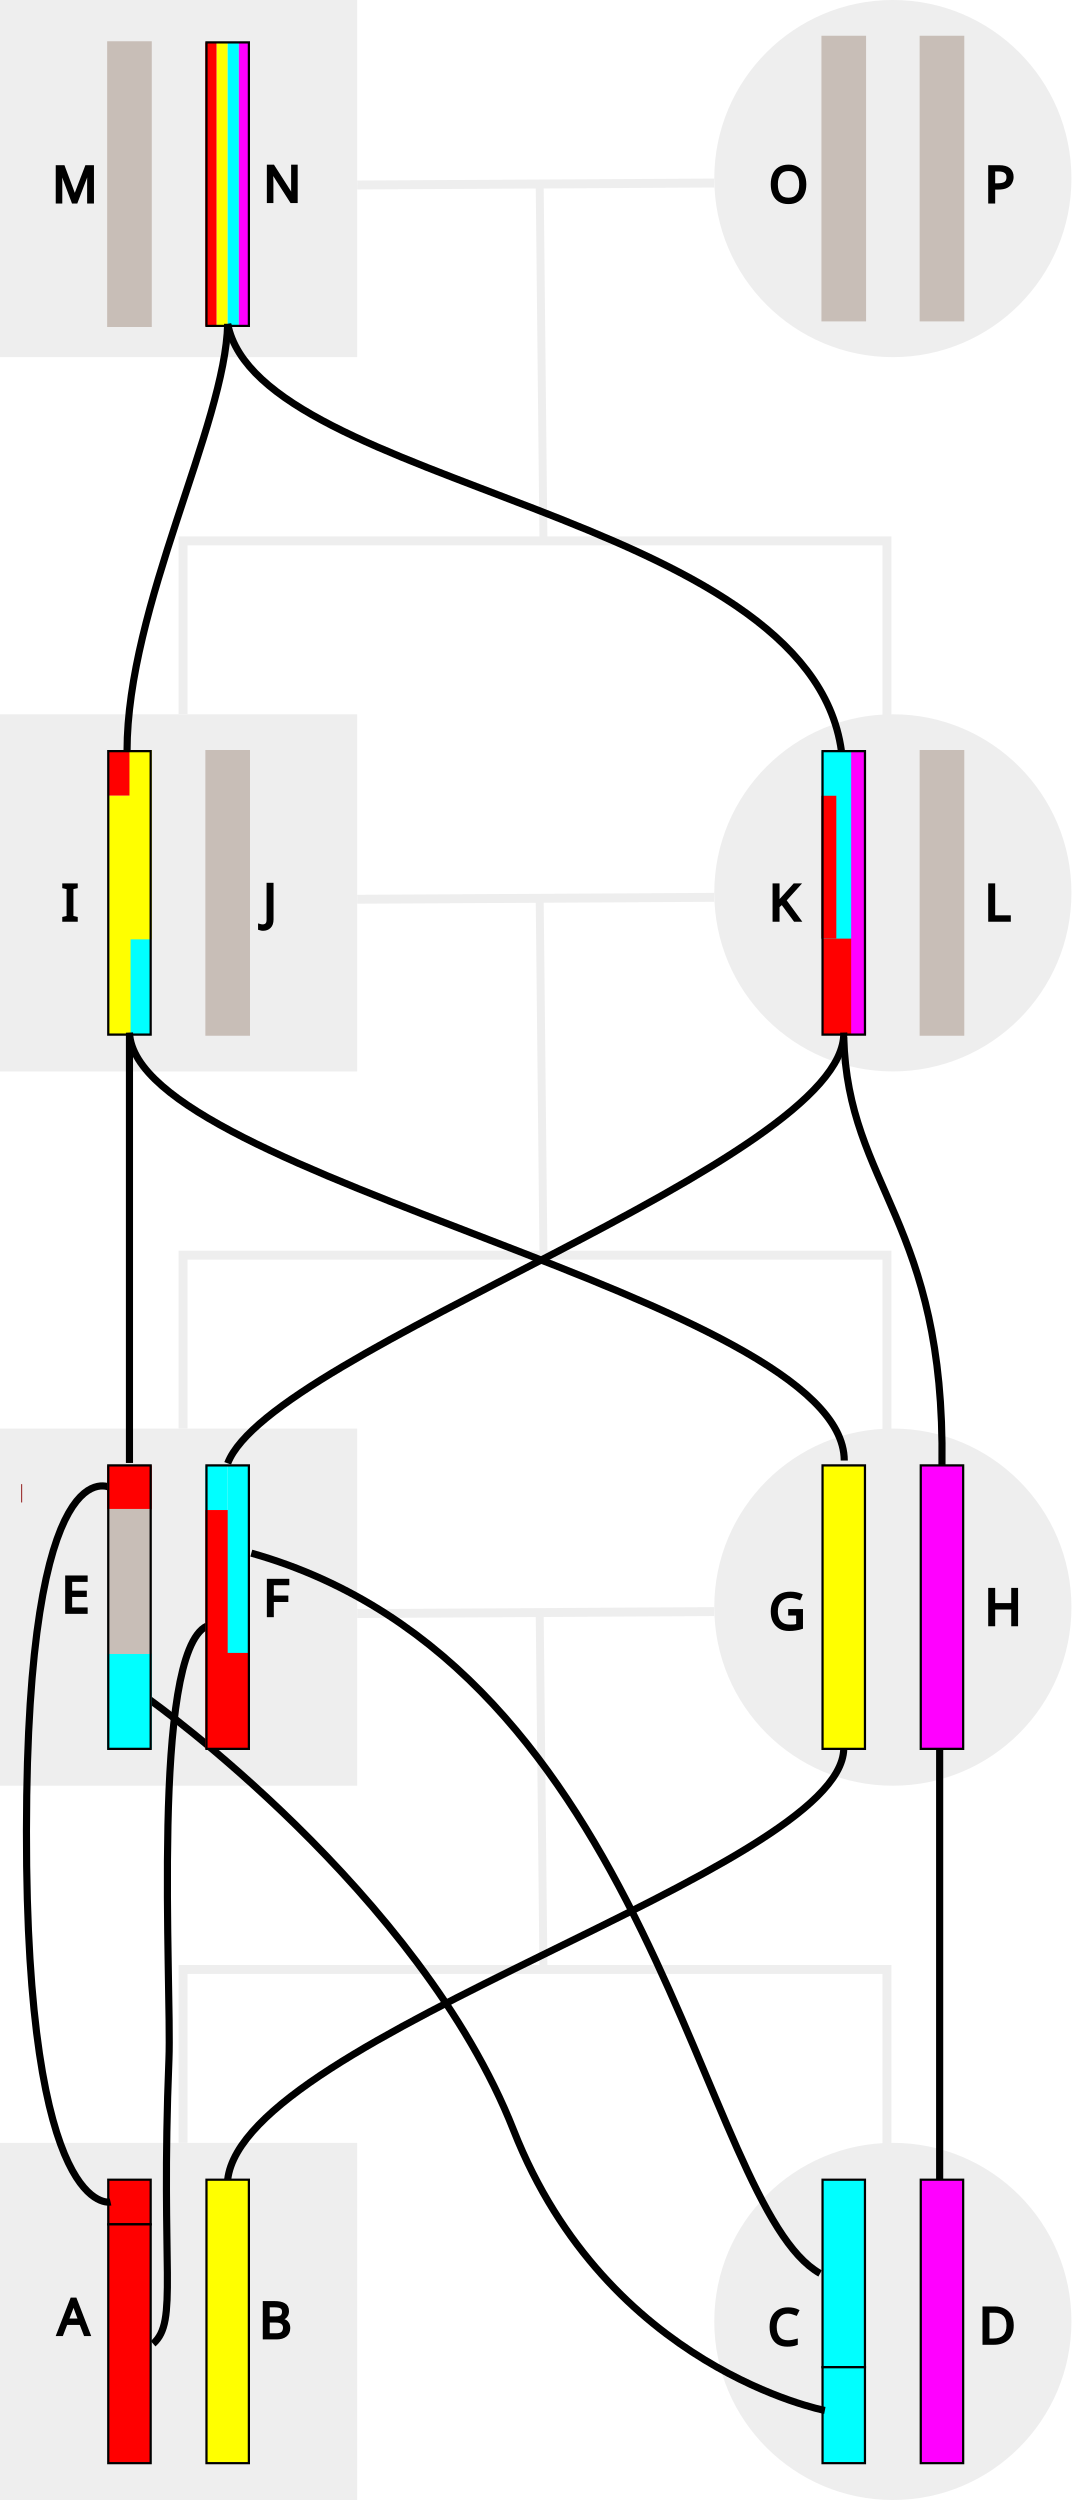
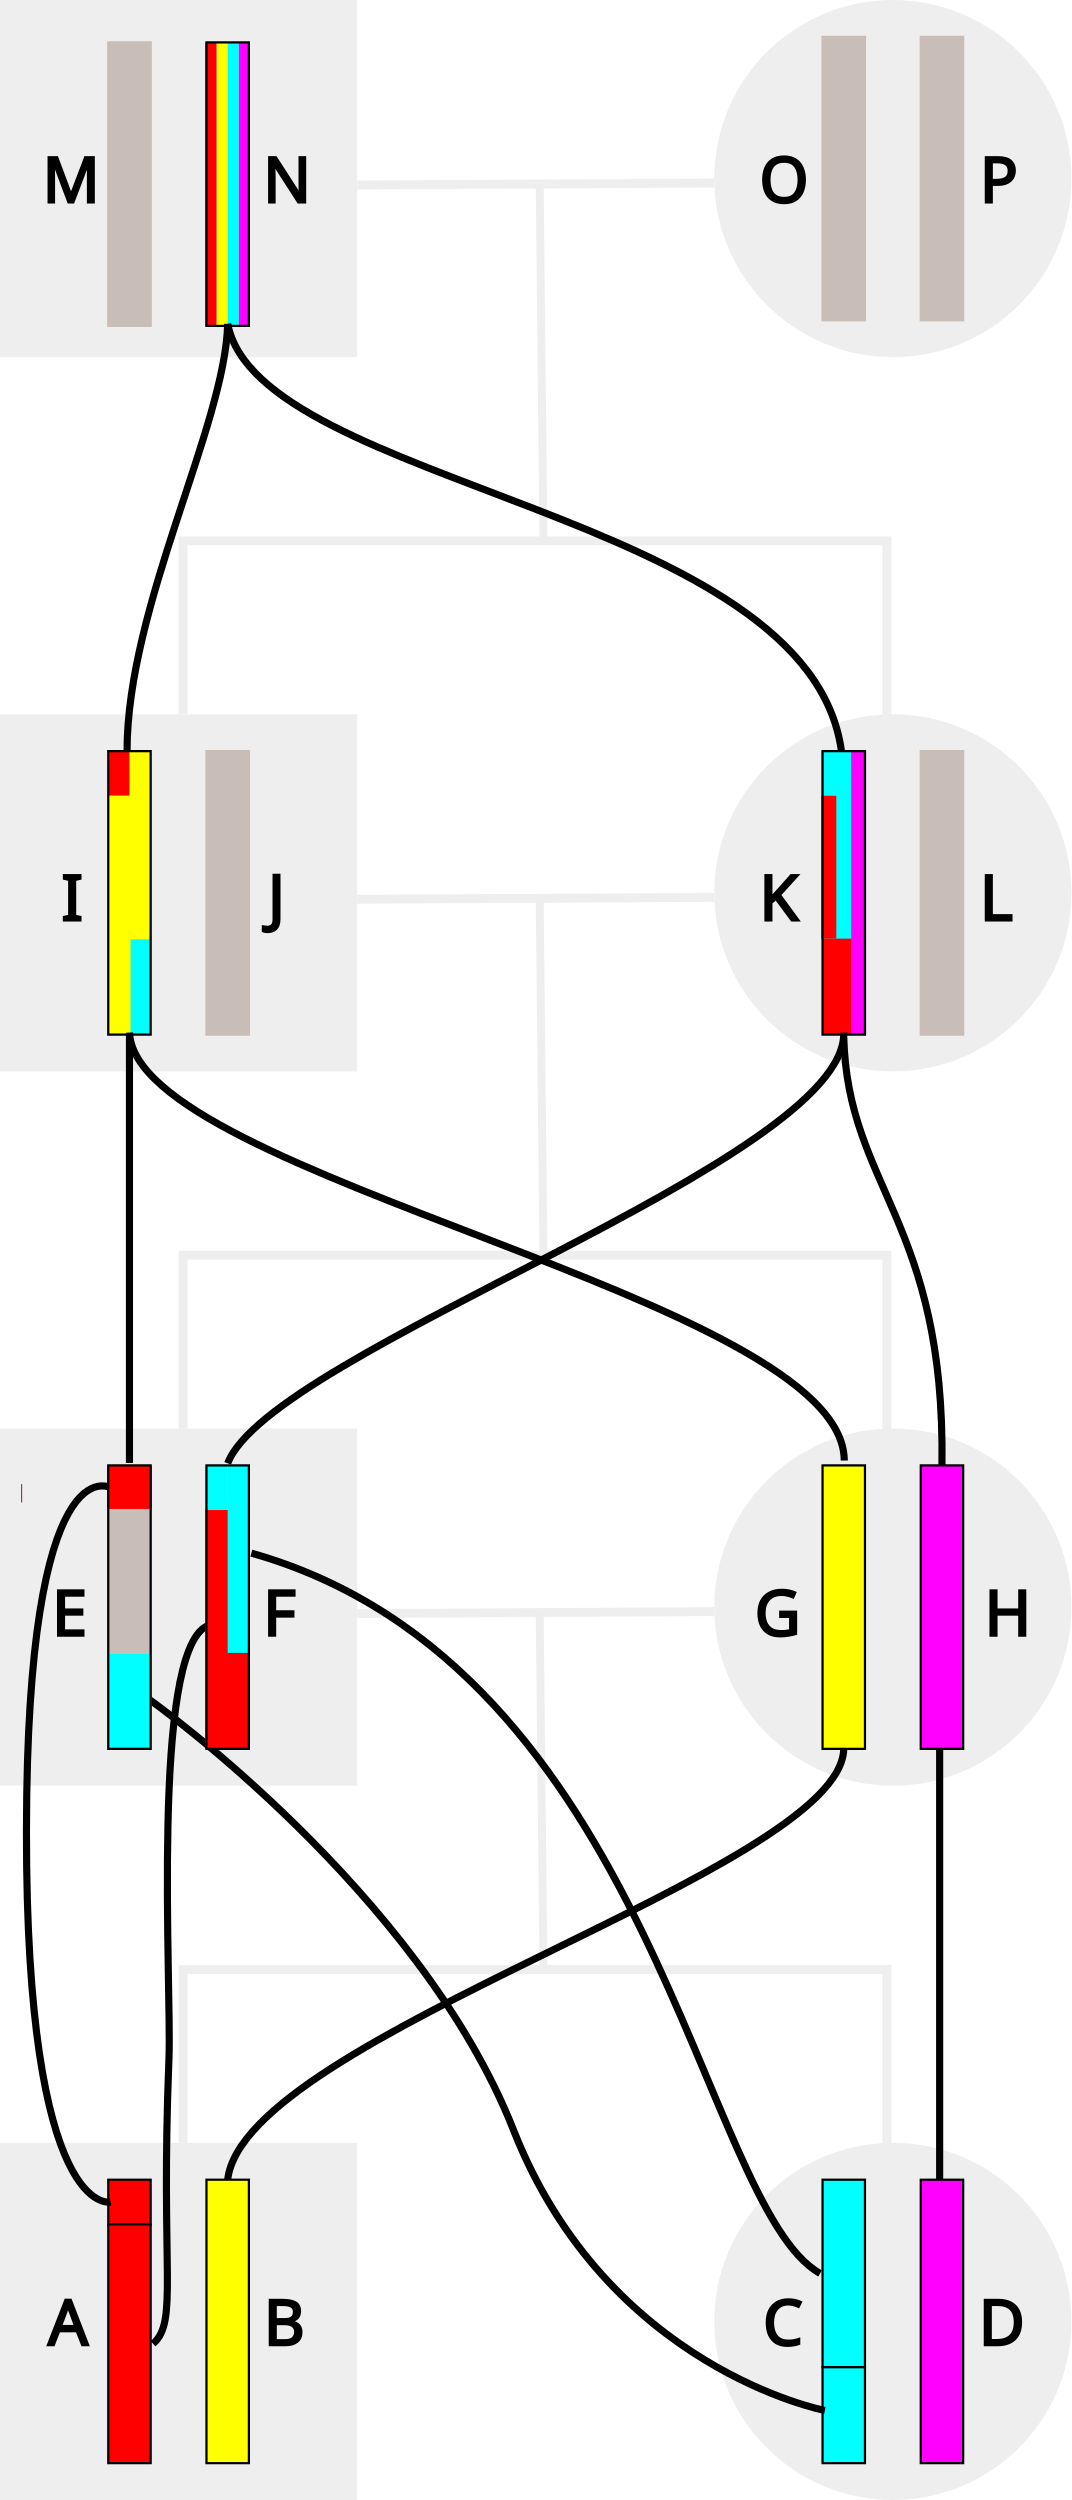
<svg xmlns="http://www.w3.org/2000/svg" xmlns:xlink="http://www.w3.org/1999/xlink" width="120mm" height="280mm" viewBox="0 0 120 280" version="1.1" id="svg5">
  <defs id="defs2">
    <pattern xlink:href="#pattern53463" id="pattern53492" patternTransform="matrix(0.6650824,-0.6929346,0.09162579,0.08794292,-1.5048706e-5,-1.3662109e-5)" />
    <pattern xlink:href="#pattern52143" id="pattern52169" patternTransform="matrix(0.7049454,-0.717173,0.1876543,0.1844548,-1.4216919e-6,1.3085937e-5)" />
    <pattern xlink:href="#pattern52000" id="pattern52027" patternTransform="matrix(0.6707327,-0.6856082,0.1425993,0.1395054,9.202739,-5.9511718e-5)" />
    <pattern xlink:href="#pattern51679" id="pattern51705" patternTransform="matrix(0.7196217,-0.6861508,0.1385426,0.1453009,-1.7559875e-6,-1.5722656e-6)" />
    <pattern xlink:href="#pattern51254" id="pattern51280" patternTransform="matrix(0.7210661,-0.6819532,0.1886644,0.1994851,-8.4624022e-6,-1.1396484e-5)" />
    <pattern xlink:href="#pattern50485" id="pattern50511" patternTransform="matrix(0.6912939,-0.6142682,0.2030715,0.2285355,1.3472656e-5,5.2285156e-5)" />
    <pattern xlink:href="#pattern45282" id="pattern45308" patternTransform="matrix(0.6725169,-0.6725134,0.1571076,0.1571084,-1.4560303e-5,-1.0064453e-4)" />
    <pattern xlink:href="#pattern40911" id="pattern40968" patternTransform="matrix(0.7870654,-0.6140107,0.197248,0.252841,-1.9045276e-6,5.4995079e-6)" />
    <pattern patternUnits="userSpaceOnUse" width="25.528" height="26.189" patternTransform="translate(59.12075,647.8029)" id="pattern38861">
      <path style="fill:none;stroke:#000000;stroke-width:1px;stroke-linecap:butt;stroke-linejoin:miter;stroke-opacity:1" d="M 0.358,25.84 25.17,0.349" id="path38859" />
    </pattern>
    <pattern patternUnits="userSpaceOnUse" width="195.304" height="46.294" patternTransform="translate(-351.5475,854.9981)" id="pattern40911">
      <g id="g40909" transform="matrix(3.779528,0,0,3.779528,351.5475,-854.9981)">
        <rect style="fill:#ff0000;fill-opacity:1;stroke:none;stroke-width:0.3;stroke-linecap:round;stroke-miterlimit:4;stroke-dasharray:none;stroke-opacity:1;paint-order:markers fill stroke" id="rect40453" width="51.674" height="6.124" x="-93.014" y="226.218" />
        <rect style="fill:#00ffff;fill-opacity:1;stroke:none;stroke-width:0.3;stroke-linecap:round;stroke-miterlimit:4;stroke-dasharray:none;stroke-opacity:1;paint-order:markers fill stroke" id="rect40453-6" width="51.674" height="6.124" x="-93.014" y="232.343" />
      </g>
    </pattern>
    <pattern patternUnits="userSpaceOnUse" width="195.304" height="46.294" patternTransform="translate(-305.6857,900.8599)" id="pattern41289">
      <rect style="fill:url(#pattern40968);stroke:none;stroke-width:1" width="195.304" height="46.294" x="0" y="0" id="rect40916" />
    </pattern>
    <pattern patternUnits="userSpaceOnUse" width="55.72" height="17.522" patternTransform="translate(34.69335,721.9022)" id="pattern45282">
      <g id="g45280" transform="matrix(3.779528,0,0,3.779528,-34.69335,-721.9022)">
        <rect style="fill:#ff0000;fill-opacity:1;stroke:none;stroke-width:0.25;stroke-linecap:round;stroke-miterlimit:4;stroke-dasharray:none;stroke-opacity:1;paint-order:markers fill stroke" id="rect45136" width="14.742" height="2.318" x="9.179" y="191.003" />
        <rect style="fill:#00ffff;fill-opacity:1;stroke:none;stroke-width:0.25;stroke-linecap:round;stroke-miterlimit:4;stroke-dasharray:none;stroke-opacity:1;paint-order:markers fill stroke" id="rect45240" width="14.742" height="2.318" x="9.179" y="193.321" />
      </g>
    </pattern>
    <pattern patternUnits="userSpaceOnUse" width="55.72" height="17.522" patternTransform="translate(34.69335,721.9022)" id="pattern45612">
      <rect style="fill:url(#pattern45308);stroke:none" width="55.72" height="17.522" x="0" y="0" id="rect45287" />
    </pattern>
    <pattern patternUnits="userSpaceOnUse" width="50.155" height="15.122" patternTransform="translate(56.20404,670.6679)" id="pattern50485">
      <g id="g50483" transform="matrix(3.779528,0,0,3.779528,-56.20404,-670.6679)">
        <rect style="fill:#ff0000;fill-opacity:1;stroke:none;stroke-width:0.25;stroke-linecap:round;stroke-miterlimit:4;stroke-dasharray:none;stroke-opacity:1;paint-order:markers fill stroke" id="rect50339" width="13.27" height="2.001" x="14.871" y="177.448" />
        <rect style="fill:#ff00ff;fill-opacity:1;stroke:none;stroke-width:0.25;stroke-linecap:round;stroke-miterlimit:4;stroke-dasharray:none;stroke-opacity:1;paint-order:markers fill stroke" id="rect50443" width="13.27" height="2.001" x="14.871" y="179.448" />
      </g>
    </pattern>
    <pattern patternUnits="userSpaceOnUse" width="50.155" height="15.122" patternTransform="translate(56.20404,670.6679)" id="pattern50615">
      <rect style="fill:url(#pattern50511);stroke:none" width="50.155" height="15.122" x="0" y="0" id="rect50490" />
    </pattern>
    <pattern patternUnits="userSpaceOnUse" width="61.373" height="23.222" patternTransform="translate(42.57393,402.5172)" id="pattern51254">
      <g id="g51252" transform="matrix(3.779528,0,0,3.779528,-42.57393,-402.5172)">
        <rect style="fill:#ff00ff;fill-opacity:1;stroke:none;stroke-width:0.25;stroke-linecap:round;stroke-miterlimit:4;stroke-dasharray:none;stroke-opacity:1;paint-order:markers fill stroke" id="rect51130" width="16.238" height="3.072" x="11.264" y="106.499" />
        <rect style="fill:#00ffff;fill-opacity:1;stroke:none;stroke-width:0.25;stroke-linecap:round;stroke-miterlimit:4;stroke-dasharray:none;stroke-opacity:1;paint-order:markers fill stroke" id="rect51132" width="16.238" height="3.072" x="11.264" y="109.571" />
      </g>
    </pattern>
    <pattern patternUnits="userSpaceOnUse" width="61.373" height="23.222" patternTransform="translate(42.57394,402.5172)" id="pattern51362">
      <rect style="fill:url(#pattern51280);stroke:none" width="61.373" height="23.222" x="0" y="0" id="rect51259" />
    </pattern>
    <pattern patternUnits="userSpaceOnUse" width="96.841" height="28.941" patternTransform="translate(7.791783,424.0956)" id="pattern51679">
      <g id="g51591" transform="matrix(3.779528,0,0,3.779528,-7.791783,-424.0956)">
        <rect style="fill:#ffff00;fill-opacity:1;stroke:none;stroke-width:0.25;stroke-linecap:round;stroke-miterlimit:4;stroke-dasharray:none;stroke-opacity:1;paint-order:markers fill stroke" id="rect51469" width="25.622" height="3.829" x="2.062" y="112.209" />
        <rect style="fill:#ff0000;fill-opacity:1;stroke:none;stroke-width:0.25;stroke-linecap:round;stroke-miterlimit:4;stroke-dasharray:none;stroke-opacity:1;paint-order:markers fill stroke" id="rect51471" width="25.622" height="3.829" x="2.062" y="116.037" />
      </g>
    </pattern>
    <pattern patternUnits="userSpaceOnUse" width="96.841" height="28.941" patternTransform="translate(7.791783,424.0956)" id="pattern51915">
      <rect style="fill:url(#pattern51705);stroke:none" width="96.841" height="28.941" x="0" y="0" id="rect51684" />
    </pattern>
    <pattern patternUnits="userSpaceOnUse" width="96.841" height="43.411" patternTransform="translate(12.80079,522.0495)" id="pattern52000">
      <g id="g51591-7" transform="matrix(3.779528,0,0,3.779528,-7.791783,-424.0956)">
        <rect style="fill:#ffff00;fill-opacity:1;stroke:none;stroke-width:0.25;stroke-linecap:round;stroke-miterlimit:4;stroke-dasharray:none;stroke-opacity:1;paint-order:markers fill stroke" id="rect51469-9" width="25.622" height="3.829" x="2.062" y="112.209" />
        <rect style="fill:#ff0000;fill-opacity:1;stroke:none;stroke-width:0.25;stroke-linecap:round;stroke-miterlimit:4;stroke-dasharray:none;stroke-opacity:1;paint-order:markers fill stroke" id="rect51471-5" width="25.622" height="3.829" x="2.062" y="116.037" />
        <rect style="fill:#00ffff;fill-opacity:1;stroke:none;stroke-width:0.25;stroke-linecap:round;stroke-miterlimit:4;stroke-dasharray:none;stroke-opacity:1;paint-order:markers fill stroke" id="rect51471-5-0" width="25.622" height="3.829" x="2.062" y="119.866" />
      </g>
    </pattern>
    <pattern patternUnits="userSpaceOnUse" width="96.841" height="43.411" patternTransform="translate(12.80079,522.0495)" id="pattern52039">
      <rect style="fill:url(#pattern52027);stroke:none" width="96.841" height="43.411" x="0" y="0" id="rect52006" ry="0" />
    </pattern>
    <pattern patternUnits="userSpaceOnUse" width="96.841" height="28.941" patternTransform="translate(13.9139,605.5329)" id="pattern52143">
      <g id="g51591-78" transform="matrix(3.779528,0,0,3.779528,-7.791783,-424.0956)">
        <rect style="fill:#ffff00;fill-opacity:1;stroke:none;stroke-width:0.25;stroke-linecap:round;stroke-miterlimit:4;stroke-dasharray:none;stroke-opacity:1;paint-order:markers fill stroke" id="rect51469-0" width="25.622" height="3.829" x="2.062" y="112.209" />
        <rect style="fill:#00ffff;fill-opacity:1;stroke:none;stroke-width:0.25;stroke-linecap:round;stroke-miterlimit:4;stroke-dasharray:none;stroke-opacity:1;paint-order:markers fill stroke" id="rect51471-4" width="25.622" height="3.829" x="2.062" y="116.037" />
      </g>
    </pattern>
    <pattern patternUnits="userSpaceOnUse" width="96.841" height="28.941" patternTransform="translate(13.9139,605.5328)" id="pattern52251">
      <rect style="fill:url(#pattern52169);stroke:none" width="96.841" height="28.941" x="0" y="0" id="rect52148" />
    </pattern>
    <pattern patternUnits="userSpaceOnUse" width="87.154" height="50.402" patternTransform="translate(16.8007,239.41)" id="pattern53463">
      <g id="g53461" transform="matrix(3.779528,0,0,3.779528,-16.8007,-239.41)">
        <rect style="fill:none;fill-opacity:1;stroke:none;stroke-width:0.25;stroke-linecap:round;stroke-miterlimit:4;stroke-dasharray:none;stroke-opacity:1;paint-order:markers fill stroke" id="rect53064" width="10.835" height="4.723" x="4.445" y="63.344" ry="2.18" rx="2.18" />
        <rect style="fill:#ffff00;fill-opacity:1;stroke:none;stroke-width:0.25;stroke-linecap:round;stroke-miterlimit:4;stroke-dasharray:none;stroke-opacity:1;paint-order:markers fill stroke" id="rect53066" width="23.059" height="3.334" x="4.445" y="63.344" rx="0" ry="0" />
        <rect style="fill:#ff0000;fill-opacity:1;stroke:none;stroke-width:0.25;stroke-linecap:round;stroke-miterlimit:4;stroke-dasharray:none;stroke-opacity:1;paint-order:markers fill stroke" id="rect53066-2" width="23.059" height="3.334" x="4.445" y="66.678" rx="0" ry="0" />
        <rect style="fill:#00ffff;fill-opacity:1;stroke:none;stroke-width:0.25;stroke-linecap:round;stroke-miterlimit:4;stroke-dasharray:none;stroke-opacity:1;paint-order:markers fill stroke" id="rect53398" width="23.059" height="3.334" x="4.445" y="70.012" rx="0" ry="0" />
        <rect style="fill:#ff00ff;fill-opacity:1;stroke:none;stroke-width:0.25;stroke-linecap:round;stroke-miterlimit:4;stroke-dasharray:none;stroke-opacity:1;paint-order:markers fill stroke" id="rect53400" width="23.059" height="3.334" x="4.445" y="73.346" rx="0" ry="0" />
      </g>
    </pattern>
    <pattern patternUnits="userSpaceOnUse" width="87.154" height="50.402" patternTransform="translate(16.8007,239.41)" id="pattern53494">
      <rect style="fill:url(#pattern53492);stroke:none" width="87.154" height="50.402" x="0" y="0" id="rect53471" />
    </pattern>
  </defs>
  <g id="layer1" transform="translate(-40,-10)">
    <g id="g47982" style="stroke:#eeeeee;stroke-opacity:1">
      <circle style="fill:#eeeeee;fill-opacity:1;stroke:#eeeeee;stroke-width:0.559;stroke-linecap:round;stroke-miterlimit:4;stroke-dasharray:none;stroke-opacity:1;paint-order:markers fill stroke" id="path1074-1" cx="140" cy="190" r="19.721" />
      <rect style="fill:#eeeeee;fill-opacity:1;stroke:#eeeeee;stroke-width:0.539;stroke-linecap:round;stroke-miterlimit:4;stroke-dasharray:none;stroke-opacity:1;paint-order:markers fill stroke" id="rect846-1" width="39.461" height="39.461" x="40.27" y="170.27" />
      <rect style="fill:#eeeeee;fill-opacity:1;stroke:#eeeeee;stroke-width:0.539;stroke-linecap:round;stroke-miterlimit:4;stroke-dasharray:none;stroke-opacity:1;paint-order:markers fill stroke" id="rect846" width="39.461" height="39.461" x="40.27" y="10.27" />
      <circle style="fill:#eeeeee;fill-opacity:1;stroke:#eeeeee;stroke-width:0.559;stroke-linecap:round;stroke-miterlimit:4;stroke-dasharray:none;stroke-opacity:1;paint-order:markers fill stroke" id="path1074" cx="140" cy="30" r="19.721" />
      <path style="fill:none;stroke:#eeeeee;stroke-width:0.889;stroke-linecap:butt;stroke-linejoin:miter;stroke-miterlimit:4;stroke-dasharray:none;stroke-opacity:1" d="m 100.444,30.534 0.422,39.991" id="path1448" />
      <path style="fill:none;stroke:#eeeeee;stroke-width:1;stroke-linecap:butt;stroke-linejoin:miter;stroke-miterlimit:4;stroke-dasharray:none;stroke-opacity:1" d="M 60.5,90 V 70.581 h 78.838 v 19.695" id="path1450" />
      <rect style="fill:#eeeeee;fill-opacity:1;stroke:#eeeeee;stroke-width:0.539;stroke-linecap:round;stroke-miterlimit:4;stroke-dasharray:none;stroke-opacity:1;paint-order:markers fill stroke" id="rect846-9" width="39.461" height="39.461" x="40.27" y="90.27" />
      <circle style="fill:#eeeeee;fill-opacity:1;stroke:#eeeeee;stroke-width:0.559;stroke-linecap:round;stroke-miterlimit:4;stroke-dasharray:none;stroke-opacity:1;paint-order:markers fill stroke" id="path1074-4" cx="140" cy="110" r="19.721" />
      <path style="fill:none;stroke:#eeeeee;stroke-width:1;stroke-linecap:butt;stroke-linejoin:miter;stroke-miterlimit:4;stroke-dasharray:none;stroke-opacity:1" d="M 80.003,110.719 120.001,110.5" id="path1333-5" />
      <path style="fill:#918a6f;stroke:#eeeeee;stroke-width:0.889;stroke-linecap:butt;stroke-linejoin:miter;stroke-miterlimit:4;stroke-dasharray:none;stroke-opacity:1" d="m 100.444,110.534 0.422,39.991" id="path1448-9" />
      <path style="fill:none;stroke:#eeeeee;stroke-width:1;stroke-linecap:butt;stroke-linejoin:miter;stroke-miterlimit:4;stroke-dasharray:none;stroke-opacity:1" d="M 60.5,170 V 150.581 h 78.838 v 19.695" id="path1450-3" />
      <path style="fill:none;stroke:#eeeeee;stroke-width:1;stroke-linecap:butt;stroke-linejoin:miter;stroke-miterlimit:4;stroke-dasharray:none;stroke-opacity:1" d="m 80.003,190.719 39.999,-0.219" id="path1333-6" />
      <path style="fill:#918a6f;stroke:#eeeeee;stroke-width:0.889;stroke-linecap:butt;stroke-linejoin:miter;stroke-miterlimit:4;stroke-dasharray:none;stroke-opacity:1" d="m 100.444,190.534 0.422,39.991" id="path1448-1" />
      <path style="fill:none;stroke:#eeeeee;stroke-width:1;stroke-linecap:butt;stroke-linejoin:miter;stroke-miterlimit:4;stroke-dasharray:none;stroke-opacity:1" d="m 60.5,250 v -19.419 h 78.838 v 19.695" id="path1450-1" />
      <rect style="fill:#eeeeee;fill-opacity:1;stroke:#eeeeee;stroke-width:0.539;stroke-linecap:round;stroke-miterlimit:4;stroke-dasharray:none;stroke-opacity:1;paint-order:markers fill stroke" id="rect846-3" width="39.461" height="39.461" x="40.27" y="250.27" />
      <circle style="fill:#eeeeee;fill-opacity:1;stroke:#eeeeee;stroke-width:0.559;stroke-linecap:round;stroke-miterlimit:4;stroke-dasharray:none;stroke-opacity:1;paint-order:markers fill stroke" id="path1074-48" cx="140" cy="270" r="19.721" />
      <path style="fill:none;stroke:#eeeeee;stroke-width:1;stroke-linecap:butt;stroke-linejoin:miter;stroke-miterlimit:4;stroke-dasharray:none;stroke-opacity:1" d="m 80.003,30.719 39.999,-0.219" id="path1333-6-9" />
    </g>
    <g id="g44854" transform="rotate(-90,99.99999,150)">
      <g id="g44848" style="fill:#00ffff">
        <rect style="fill:#ffff00;fill-opacity:1;stroke:#000000;stroke-width:0.25;stroke-linecap:round;stroke-miterlimit:4;stroke-dasharray:none;stroke-opacity:1;paint-order:markers fill stroke" id="rect44844" width="31.75" height="4.75" x="44.125" y="182.125" ry="0" rx="0" />
      </g>
      <g id="g44852" transform="translate(0,11)" style="fill:#ff00ff">
        <rect style="fill:#ff00ff;fill-opacity:1;stroke:#000000;stroke-width:0.25;stroke-linecap:round;stroke-miterlimit:4;stroke-dasharray:none;stroke-opacity:1;paint-order:markers fill stroke" id="rect44850" width="31.75" height="4.75" x="44.125" y="182.125" ry="0" rx="0" />
      </g>
    </g>
    <g id="g44231" transform="matrix(0,1,1,0,-50,210)">
      <g id="g44225" style="fill:#00ffff">
        <rect style="fill:#00ffff;fill-opacity:1;stroke:#000000;stroke-width:0.25;stroke-linecap:round;stroke-miterlimit:4;stroke-dasharray:none;stroke-opacity:1;paint-order:markers fill stroke" id="rect44221" width="21" height="4.75" x="44.125" y="182.125" ry="0" rx="0" />
        <rect style="fill:#00ffff;fill-opacity:1;stroke:#000000;stroke-width:0.25;stroke-linecap:round;stroke-miterlimit:4;stroke-dasharray:none;stroke-opacity:1;paint-order:markers fill stroke" id="rect44223" width="10.75" height="4.75" x="65.125" y="182.125" ry="0" rx="0" />
      </g>
      <g id="g44229" transform="translate(0,11)" style="fill:#ff00ff">
        <rect style="fill:#ff00ff;fill-opacity:1;stroke:#000000;stroke-width:0.25;stroke-linecap:round;stroke-miterlimit:4;stroke-dasharray:none;stroke-opacity:1;paint-order:markers fill stroke" id="rect44227" width="31.75" height="4.75" x="44.125" y="182.125" ry="0" rx="0" />
      </g>
    </g>
    <g id="g43557" transform="matrix(0,1,1,0,-130,210)">
      <g id="g43547" style="fill:#ff0000">
        <rect style="fill:#ff0000;fill-opacity:1;stroke:#000000;stroke-width:0.25;stroke-linecap:round;stroke-miterlimit:4;stroke-dasharray:none;stroke-opacity:1;paint-order:markers fill stroke" id="rect43541" width="5" height="4.75" x="44.125" y="182.125" ry="0" rx="0" />
        <rect style="fill:#ff0000;fill-opacity:1;stroke:#000000;stroke-width:0.25;stroke-linecap:round;stroke-miterlimit:4;stroke-dasharray:none;stroke-opacity:1;paint-order:markers fill stroke" id="rect43543" width="26.75" height="4.75" x="49.125" y="182.125" ry="0" rx="0" />
      </g>
      <g id="g43555" transform="translate(0,11)" style="fill:#ffff00">
        <rect style="fill:#ffff00;fill-opacity:1;stroke:#000000;stroke-width:0.25;stroke-linecap:round;stroke-miterlimit:4;stroke-dasharray:none;stroke-opacity:1;paint-order:markers fill stroke" id="rect43549" width="31.75" height="4.75" x="44.125" y="182.125" ry="0" rx="0" />
      </g>
    </g>
-     <text xml:space="preserve" style="font-style:normal;font-weight:normal;font-size:5.644px;line-height:1.25;font-family:sans-serif;fill:#000000;fill-opacity:1;stroke:#000000;stroke-width:0.265;stroke-opacity:1" x="46.429" y="271.51" id="text4609">
-       <tspan id="tspan4607" style="font-style:normal;font-variant:normal;font-weight:normal;font-stretch:normal;font-size:5.644px;font-family:sans-serif;-inkscape-font-specification:sans-serif;stroke:#000000;stroke-width:0.265;stroke-opacity:1" x="46.429" y="271.51">A</tspan>
-     </text>
-     <text xml:space="preserve" style="font-style:normal;font-weight:normal;font-size:5.644px;line-height:1.25;font-family:sans-serif;fill:#000000;fill-opacity:1;stroke:#000000;stroke-width:0.265;stroke-opacity:1" x="69.014" y="271.885" id="text4609-6">
-       <tspan id="tspan4607-9" style="font-style:normal;font-variant:normal;font-weight:normal;font-stretch:normal;font-size:5.644px;font-family:sans-serif;-inkscape-font-specification:sans-serif;stroke:#000000;stroke-width:0.265;stroke-opacity:1" x="69.014" y="271.885">B</tspan>
-     </text>
-     <text xml:space="preserve" style="font-style:normal;font-weight:normal;font-size:5.644px;line-height:1.25;font-family:sans-serif;fill:#000000;fill-opacity:1;stroke:#000000;stroke-width:0.265;stroke-opacity:1" x="46.887" y="190.616" id="text4609-41">
-       <tspan id="tspan4607-90" style="font-style:normal;font-variant:normal;font-weight:normal;font-stretch:normal;font-size:5.644px;font-family:sans-serif;-inkscape-font-specification:sans-serif;stroke:#000000;stroke-width:0.265;stroke-opacity:1" x="46.887" y="190.616">E</tspan>
-     </text>
-     <text xml:space="preserve" style="font-style:normal;font-weight:normal;font-size:5.644px;line-height:1.25;font-family:sans-serif;fill:#000000;fill-opacity:1;stroke:#000000;stroke-width:0.265;stroke-opacity:1" x="69.472" y="190.992" id="text4609-6-2">
-       <tspan id="tspan4607-9-1" style="font-style:normal;font-variant:normal;font-weight:normal;font-stretch:normal;font-size:5.644px;font-family:sans-serif;-inkscape-font-specification:sans-serif;stroke:#000000;stroke-width:0.265;stroke-opacity:1" x="69.472" y="190.992">F</tspan>
-     </text>
-     <text xml:space="preserve" style="font-style:normal;font-weight:normal;font-size:5.644px;line-height:1.25;font-family:sans-serif;fill:#000000;fill-opacity:1;stroke:#000000;stroke-width:0.265;stroke-opacity:1" x="126.112" y="192.474" id="text4609-3">
-       <tspan id="tspan4607-5" style="font-style:normal;font-variant:normal;font-weight:normal;font-stretch:normal;font-size:5.644px;font-family:sans-serif;-inkscape-font-specification:sans-serif;stroke:#000000;stroke-width:0.265;stroke-opacity:1" x="126.112" y="192.474">G</tspan>
-     </text>
-     <text xml:space="preserve" style="font-style:normal;font-weight:normal;font-size:5.644px;line-height:1.25;font-family:sans-serif;fill:#000000;fill-opacity:1;stroke:#000000;stroke-width:0.265;stroke-opacity:1" x="150.266" y="192.011" id="text4609-6-8">
-       <tspan id="tspan4607-9-4" style="font-style:normal;font-variant:normal;font-weight:normal;font-stretch:normal;font-size:5.644px;font-family:sans-serif;-inkscape-font-specification:sans-serif;stroke:#000000;stroke-width:0.265;stroke-opacity:1" x="150.266" y="192.011">H</tspan>
-     </text>
-     <text xml:space="preserve" style="font-style:normal;font-weight:normal;font-size:5.644px;line-height:1.25;font-family:sans-serif;fill:#000000;fill-opacity:1;stroke:#000000;stroke-width:0.265;stroke-opacity:1" x="125.983" y="272.634" id="text4609-5">
-       <tspan id="tspan4607-4" style="font-style:normal;font-variant:normal;font-weight:normal;font-stretch:normal;font-size:5.644px;font-family:sans-serif;-inkscape-font-specification:sans-serif;stroke:#000000;stroke-width:0.265;stroke-opacity:1" x="125.983" y="272.634">C</tspan>
-     </text>
-     <text xml:space="preserve" style="font-style:normal;font-weight:normal;font-size:5.644px;line-height:1.25;font-family:sans-serif;fill:#000000;fill-opacity:1;stroke:#000000;stroke-width:0.265;stroke-opacity:1" x="149.626" y="272.481" id="text4609-6-23">
-       <tspan id="tspan4607-9-12" style="font-style:normal;font-variant:normal;font-weight:normal;font-stretch:normal;font-size:5.644px;font-family:sans-serif;-inkscape-font-specification:sans-serif;stroke:#000000;stroke-width:0.265;stroke-opacity:1" x="149.626" y="272.481">D</tspan>
+     <text xml:space="preserve" style="font-style:normal;font-weight:normal;font-size:7.056px;line-height:1.25;font-family:sans-serif;fill:#000000;fill-opacity:1;stroke:#000000;stroke-width:0.265;stroke-opacity:1" x="45.371" y="272.648" id="text4609">
+       <tspan id="tspan4607" style="font-style:normal;font-variant:normal;font-weight:normal;font-stretch:normal;font-size:7.056px;font-family:sans-serif;-inkscape-font-specification:sans-serif;stroke:#000000;stroke-width:0.265;stroke-opacity:1" x="45.371" y="272.648">A</tspan>
+     </text>
+     <text xml:space="preserve" style="font-style:normal;font-weight:normal;font-size:7.056px;line-height:1.25;font-family:sans-serif;fill:#000000;fill-opacity:1;stroke:#000000;stroke-width:0.265;stroke-opacity:1" x="69.543" y="272.648" id="text4609-6">
+       <tspan id="tspan4607-9" style="font-style:normal;font-variant:normal;font-weight:normal;font-stretch:normal;font-size:7.056px;font-family:sans-serif;-inkscape-font-specification:sans-serif;stroke:#000000;stroke-width:0.265;stroke-opacity:1" x="69.543" y="272.648">B</tspan>
+     </text>
+     <text xml:space="preserve" style="font-style:normal;font-weight:normal;font-size:7.056px;line-height:1.25;font-family:sans-serif;fill:#000000;fill-opacity:1;stroke:#000000;stroke-width:0.265;stroke-opacity:1" x="45.829" y="193.182" id="text4609-41">
+       <tspan id="tspan4607-90" style="font-style:normal;font-variant:normal;font-weight:normal;font-stretch:normal;font-size:7.056px;font-family:sans-serif;-inkscape-font-specification:sans-serif;stroke:#000000;stroke-width:0.265;stroke-opacity:1" x="45.829" y="193.182">E</tspan>
+     </text>
+     <text xml:space="preserve" style="font-style:normal;font-weight:normal;font-size:7.056px;line-height:1.25;font-family:sans-serif;fill:#000000;fill-opacity:1;stroke:#000000;stroke-width:0.265;stroke-opacity:1" x="69.472" y="193.182" id="text4609-6-2">
+       <tspan id="tspan4607-9-1" style="font-style:normal;font-variant:normal;font-weight:normal;font-stretch:normal;font-size:7.056px;font-family:sans-serif;-inkscape-font-specification:sans-serif;stroke:#000000;stroke-width:0.265;stroke-opacity:1" x="69.472" y="193.182">F</tspan>
+     </text>
+     <text xml:space="preserve" style="font-style:normal;font-weight:normal;font-size:7.056px;line-height:1.25;font-family:sans-serif;fill:#000000;fill-opacity:1;stroke:#000000;stroke-width:0.265;stroke-opacity:1" x="124.524" y="193.179" id="text4609-3">
+       <tspan id="tspan4607-5" style="font-style:normal;font-variant:normal;font-weight:normal;font-stretch:normal;font-size:7.056px;font-family:sans-serif;-inkscape-font-specification:sans-serif;stroke:#000000;stroke-width:0.265;stroke-opacity:1" x="124.524" y="193.179">G</tspan>
+     </text>
+     <text xml:space="preserve" style="font-style:normal;font-weight:normal;font-size:7.056px;line-height:1.25;font-family:sans-serif;fill:#000000;fill-opacity:1;stroke:#000000;stroke-width:0.265;stroke-opacity:1" x="150.266" y="193.182" id="text4609-6-8">
+       <tspan id="tspan4607-9-4" style="font-style:normal;font-variant:normal;font-weight:normal;font-stretch:normal;font-size:7.056px;font-family:sans-serif;-inkscape-font-specification:sans-serif;stroke:#000000;stroke-width:0.265;stroke-opacity:1" x="150.266" y="193.182">H</tspan>
+     </text>
+     <text xml:space="preserve" style="font-style:normal;font-weight:normal;font-size:7.056px;line-height:1.25;font-family:sans-serif;fill:#000000;fill-opacity:1;stroke:#000000;stroke-width:0.265;stroke-opacity:1" x="125.454" y="272.648" id="text4609-5">
+       <tspan id="tspan4607-4" style="font-style:normal;font-variant:normal;font-weight:normal;font-stretch:normal;font-size:7.056px;font-family:sans-serif;-inkscape-font-specification:sans-serif;stroke:#000000;stroke-width:0.265;stroke-opacity:1" x="125.454" y="272.648">C</tspan>
+     </text>
+     <text xml:space="preserve" style="font-style:normal;font-weight:normal;font-size:7.056px;line-height:1.25;font-family:sans-serif;fill:#000000;fill-opacity:1;stroke:#000000;stroke-width:0.265;stroke-opacity:1" x="149.626" y="272.648" id="text4609-6-23">
+       <tspan id="tspan4607-9-12" style="font-style:normal;font-variant:normal;font-weight:normal;font-stretch:normal;font-size:7.056px;font-family:sans-serif;-inkscape-font-specification:sans-serif;stroke:#000000;stroke-width:0.265;stroke-opacity:1" x="149.626" y="272.648">D</tspan>
    </text>
    <ellipse style="fill:#ff0000;fill-opacity:1;stroke:#870000;stroke-width:0.1;stroke-linecap:round;stroke-miterlimit:4;stroke-dasharray:none;stroke-opacity:1;paint-order:markers fill stroke" id="path34598" cx="42.429" cy="177.25" rx="1.8286133e-07" ry="1.024" />
    <g id="g48076" transform="matrix(0,1,1,0,-130,50)" style="fill:none">
      <g id="g48074" transform="translate(0,11)" style="fill:#c8beb7;stroke:#c8beb7">
        <rect style="fill:#c8beb7;fill-opacity:1;stroke:#c8beb7;stroke-width:0.25;stroke-linecap:round;stroke-miterlimit:4;stroke-dasharray:none;stroke-opacity:1;paint-order:markers fill stroke" id="rect48064" width="31.75" height="4.75" x="44.125" y="182.125" ry="0" rx="0" />
      </g>
      <g id="g48062" style="fill:none">
        <rect style="fill:#00ffff;fill-opacity:1;stroke:none;stroke-width:0.25;stroke-linecap:round;stroke-miterlimit:4;stroke-dasharray:none;stroke-opacity:1;paint-order:markers fill stroke" id="rect48060" width="10.75" height="4.75" x="65.125" y="182.125" ry="0" rx="0" />
        <rect style="fill:#ff0000;fill-opacity:1;stroke:none;stroke-width:0.25;stroke-linecap:round;stroke-miterlimit:4;stroke-dasharray:none;stroke-opacity:1;paint-order:markers fill stroke" id="rect48056" width="5" height="4.75" x="44.125" y="182.125" ry="0" rx="0" />
        <rect style="fill:#ffff00;fill-opacity:1;stroke:none;stroke-width:0.25;stroke-linecap:round;stroke-miterlimit:4;stroke-dasharray:none;stroke-opacity:1;paint-order:markers fill stroke" id="rect48058" width="26.75" height="2.5" x="49.125" y="182.125" ry="0" rx="0" />
        <rect style="fill:#ffff00;fill-opacity:1;stroke:none;stroke-width:0.25;stroke-linecap:round;stroke-miterlimit:4;stroke-dasharray:none;stroke-opacity:1;paint-order:markers fill stroke" id="rect10566" width="21.189" height="2.5" x="44.02" y="184.5" ry="0" rx="0" />
        <rect style="fill:none;fill-opacity:1;stroke:#000000;stroke-width:0.25;stroke-linecap:round;stroke-miterlimit:4;stroke-dasharray:none;stroke-opacity:1;paint-order:markers fill stroke" id="rect10568" width="31.75" height="4.75" x="44.125" y="182.125" ry="0" rx="0" />
      </g>
    </g>
    <g id="g52344" transform="rotate(-90,19.99999,70)" style="fill:#c8beb7;stroke:#c8beb7">
      <g id="g52338" style="fill:#c8beb7;stroke:#c8beb7">
        <rect style="fill:#c8beb7;fill-opacity:1;stroke:#c8beb7;stroke-width:0.25;stroke-linecap:round;stroke-miterlimit:4;stroke-dasharray:none;stroke-opacity:1;paint-order:markers fill stroke" id="rect52336" width="31.75" height="4.75" x="44.125" y="182.125" ry="0" rx="0" />
      </g>
      <g id="g52342" transform="translate(0,11)" style="fill:#c8beb7;stroke:#c8beb7">
        <rect style="fill:#c8beb7;fill-opacity:1;stroke:#c8beb7;stroke-width:0.25;stroke-linecap:round;stroke-miterlimit:4;stroke-dasharray:none;stroke-opacity:1;paint-order:markers fill stroke" id="rect52340" width="31.75" height="4.75" x="44.125" y="182.125" ry="0" rx="0" />
      </g>
    </g>
    <g id="g52714" transform="rotate(90,139.6875,110.3125)" style="fill:none">
      <g id="g52704" transform="translate(0,11)" style="fill:#c8beb7;stroke:#c8beb7">
        <rect style="fill:#c8beb7;fill-opacity:1;stroke:#c8beb7;stroke-width:0.25;stroke-linecap:round;stroke-miterlimit:4;stroke-dasharray:none;stroke-opacity:1;paint-order:markers fill stroke" id="rect52702" width="31.75" height="4.75" x="44.125" y="182.125" ry="0" rx="0" />
      </g>
      <g id="g52712" style="fill:none">
        <rect style="fill:#ffff00;fill-opacity:1;stroke:none;stroke-width:0.25;stroke-linecap:round;stroke-miterlimit:4;stroke-dasharray:none;stroke-opacity:1;paint-order:markers fill stroke" id="rect12468" width="31.75" height="1.25" x="44.125" y="184.5" ry="0" rx="0" />
        <rect style="fill:#00ffff;fill-opacity:1;stroke:none;stroke-width:0.25;stroke-linecap:round;stroke-miterlimit:4;stroke-dasharray:none;stroke-opacity:1;paint-order:markers fill stroke" id="rect12772" width="31.75" height="1.25" x="44.125" y="183.25" ry="0" rx="0" />
        <rect style="fill:#ff00ff;fill-opacity:1;stroke:none;stroke-width:0.25;stroke-linecap:round;stroke-miterlimit:4;stroke-dasharray:none;stroke-opacity:1;paint-order:markers fill stroke" id="rect12792" width="31.75" height="1.25" x="44.125" y="182" ry="0" rx="0" />
        <rect style="fill:#ff0000;fill-opacity:1;stroke:none;stroke-width:0.25;stroke-linecap:round;stroke-miterlimit:4;stroke-dasharray:none;stroke-opacity:1;paint-order:markers fill stroke" id="rect52706" width="31.75" height="1.25" x="44.125" y="185.75" ry="0" rx="0" />
        <rect style="fill:none;fill-opacity:1;stroke:#000000;stroke-width:0.25;stroke-linecap:round;stroke-miterlimit:4;stroke-dasharray:none;stroke-opacity:1;paint-order:markers fill stroke" id="rect52710" width="31.75" height="4.75" x="44.125" y="182.125" ry="0" rx="0" />
      </g>
    </g>
    <path style="fill:none;stroke:#000000;stroke-width:0.8;stroke-linecap:butt;stroke-linejoin:miter;stroke-miterlimit:4;stroke-dasharray:none;stroke-opacity:1" d="M 54.229,94.125 C 54.244,77.864 65.232,57.646 65.5,46.271" id="path53692" />
    <path style="fill:none;stroke:#000000;stroke-width:0.8;stroke-linecap:butt;stroke-linejoin:miter;stroke-miterlimit:4;stroke-dasharray:none;stroke-opacity:1" d="M 134.242,94.125 C 130.577,67.223 69.035,64.564 65.5,46.271" id="path53694" />
    <g id="g49813" transform="matrix(0,1,1,0,-50,50)" style="fill:none">
      <g id="g49803" transform="translate(0,11)" style="fill:#c8beb7;stroke:#c8beb7">
        <rect style="fill:#c8beb7;fill-opacity:1;stroke:#c8beb7;stroke-width:0.25;stroke-linecap:round;stroke-miterlimit:4;stroke-dasharray:none;stroke-opacity:1;paint-order:markers fill stroke" id="rect49795" width="31.75" height="4.75" x="44.125" y="182.125" ry="0" rx="0" />
      </g>
      <g id="g49811" style="fill:none">
        <rect style="fill:#ff0000;fill-opacity:1;stroke:none;stroke-width:0.25;stroke-linecap:round;stroke-miterlimit:4;stroke-dasharray:none;stroke-opacity:1;paint-order:markers fill stroke" id="rect49809" width="26.75" height="4.75" x="49.125" y="182.125" ry="0" rx="0" />
        <rect style="fill:#00ffff;fill-opacity:1;stroke:none;stroke-width:0.25;stroke-linecap:round;stroke-miterlimit:4;stroke-dasharray:none;stroke-opacity:1;paint-order:markers fill stroke" id="rect49805" width="21" height="4.75" x="44.125" y="182" ry="0" rx="0" />
        <rect style="fill:#ff0000;fill-opacity:1;stroke:none;stroke-width:0.25;stroke-linecap:round;stroke-miterlimit:4;stroke-dasharray:none;stroke-opacity:1;paint-order:markers fill stroke" id="rect49807" width="16" height="1.667" x="49.125" y="182" ry="0" rx="0" />
        <rect style="fill:#ff00ff;fill-opacity:1;stroke:none;stroke-width:0.25;stroke-linecap:round;stroke-miterlimit:4;stroke-dasharray:none;stroke-opacity:1;paint-order:markers fill stroke" id="rect13658" width="31.75" height="1.67" x="44.125" y="185.33" ry="0" rx="0" />
        <rect style="fill:none;fill-opacity:1;stroke:#000000;stroke-width:0.25;stroke-linecap:round;stroke-miterlimit:4;stroke-dasharray:none;stroke-opacity:1;paint-order:markers fill stroke" id="rect13696" width="31.75" height="4.75" x="44.125" y="182.125" ry="0" rx="0" />
      </g>
    </g>
    <path style="fill:none;stroke:#000000;stroke-width:0.8;stroke-linecap:butt;stroke-linejoin:miter;stroke-miterlimit:4;stroke-dasharray:none;stroke-opacity:1" d="m 52.383,256.625 c 0,0 -9.467,2.138 -9.42,-41.577 0.047,-43.716 9.42,-38.423 9.42,-38.423" id="path55488" />
    <path style="fill:none;stroke:#000000;stroke-width:0.8;stroke-linecap:butt;stroke-linejoin:miter;stroke-miterlimit:4;stroke-dasharray:none;stroke-opacity:1" d="m 57.146,272.5 c 2.854,-2.5 0.82,-8.062 1.776,-31.867 0.33,-8.217 -2.047,-45.508 4.253,-48.517" id="path55698" />
    <path style="fill:none;stroke:#000000;stroke-width:0.8;stroke-linecap:butt;stroke-linejoin:miter;stroke-miterlimit:4;stroke-dasharray:none;stroke-opacity:1" d="M 131.854,264.625 C 118.449,257.136 113.18,196.667 68.146,183.95" id="path56275" />
    <path style="fill:none;stroke:#000000;stroke-width:0.8;stroke-linecap:butt;stroke-linejoin:miter;stroke-miterlimit:4;stroke-dasharray:none;stroke-opacity:1" d="m 132.383,279.971 c 0,0 -24.358,-4.698 -34.859,-31.377 C 87.024,221.915 56.717,200.336 56.717,200.336" id="path56485" />
    <path style="fill:none;stroke:#000000;stroke-width:0.8;stroke-linecap:butt;stroke-linejoin:miter;stroke-miterlimit:4;stroke-dasharray:none;stroke-opacity:1" d="m 65.5,254.125 c 1.856,-16.155 68.713,-34.632 69,-48.25" id="path56771" />
    <path style="fill:none;stroke:#000000;stroke-width:0.8;stroke-linecap:butt;stroke-linejoin:miter;stroke-miterlimit:4;stroke-dasharray:none;stroke-opacity:1" d="M 145.5,174.125 C 145.88,146.807 134.955,142.968 134.5,126.175" id="path56945" />
    <path style="fill:none;stroke:#000000;stroke-width:0.8;stroke-linecap:butt;stroke-linejoin:miter;stroke-miterlimit:4;stroke-dasharray:none;stroke-opacity:1" d="M 134.557,173.577 C 134.509,155.362 55.229,141.858 54.5,125.646" id="path56947" />
    <path style="fill:none;stroke:#000000;stroke-width:0.8;stroke-linecap:butt;stroke-linejoin:miter;stroke-miterlimit:4;stroke-dasharray:none;stroke-opacity:1" d="M 54.5,173.851 V 125.792" id="path56949" />
    <path style="fill:none;stroke:#000000;stroke-width:0.8;stroke-linecap:butt;stroke-linejoin:miter;stroke-miterlimit:4;stroke-dasharray:none;stroke-opacity:1" d="m 65.5,173.896 c 4.79,-12.596 69.337,-33.858 69,-48.25" id="path56951" />
    <path style="fill:none;stroke:#000000;stroke-width:0.8;stroke-linecap:butt;stroke-linejoin:miter;stroke-miterlimit:4;stroke-dasharray:none;stroke-opacity:1" d="m 145.242,254.125 -1e-5,-48.25" id="path58685" />
    <g id="g43539" transform="matrix(0,1,1,0,-130,130)">
      <g id="g43472" transform="translate(0,11)" style="fill:none">
        <rect style="fill:#ff0000;fill-opacity:1;stroke:none;stroke-width:0.25;stroke-linecap:round;stroke-miterlimit:4;stroke-dasharray:none;stroke-opacity:1;paint-order:markers fill stroke" id="rect2268" width="26.75" height="2.6" x="49.125" y="184.4" ry="0" rx="0" />
        <rect style="fill:#00ffff;fill-opacity:1;stroke:none;stroke-width:0.25;stroke-linecap:round;stroke-miterlimit:4;stroke-dasharray:none;stroke-opacity:1;paint-order:markers fill stroke" id="rect2266" width="5" height="2.5" x="44.125" y="182" ry="0" rx="0" />
        <rect style="fill:#ff0000;fill-opacity:1;stroke:none;stroke-width:0.25;stroke-linecap:round;stroke-miterlimit:4;stroke-dasharray:none;stroke-opacity:1;paint-order:markers fill stroke" id="rect1464" width="26.75" height="2.5" x="49.125" y="182" ry="0" rx="0" />
        <rect style="fill:#00ffff;fill-opacity:1;stroke:none;stroke-width:0.25;stroke-linecap:round;stroke-miterlimit:4;stroke-dasharray:none;stroke-opacity:1;paint-order:markers fill stroke" id="rect1484" width="21" height="2.5" x="44.125" y="184.5" ry="0" rx="0" />
        <rect style="fill:none;fill-opacity:1;stroke:#000000;stroke-width:0.25;stroke-linecap:round;stroke-miterlimit:4;stroke-dasharray:none;stroke-opacity:1;paint-order:markers fill stroke" id="rect43466" width="31.75" height="4.75" x="44.125" y="182.125" ry="0" rx="0" />
      </g>
      <g id="g42852">
        <rect style="fill:#ff0000;fill-opacity:1;stroke:none;stroke-width:0.25;stroke-linecap:round;stroke-miterlimit:4;stroke-dasharray:none;stroke-opacity:1;paint-order:markers fill stroke" id="rect42765" width="5" height="5" x="44.125" y="182" ry="0" rx="0" />
        <rect style="fill:#00ffff;fill-opacity:1;stroke:none;stroke-width:0.25;stroke-linecap:round;stroke-miterlimit:4;stroke-dasharray:none;stroke-opacity:1;paint-order:markers fill stroke" id="rect42847" width="10.75" height="5" x="65.125" y="182" ry="0" rx="0" />
        <rect style="fill:#c8beb7;fill-opacity:1;stroke:#c8beb7;stroke-width:0.25;stroke-linecap:round;stroke-miterlimit:4;stroke-dasharray:none;stroke-opacity:1;paint-order:markers fill stroke" id="rect42545" width="16" height="4.75" x="49.125" y="182.125" ry="0" rx="0" />
        <rect style="fill:none;fill-opacity:1;stroke:#000000;stroke-width:0.25;stroke-linecap:round;stroke-miterlimit:4;stroke-dasharray:none;stroke-opacity:1;paint-order:markers fill stroke" id="rect1700" width="31.75" height="4.75" x="44.125" y="182.125" ry="0" rx="0" />
      </g>
    </g>
-     <text xml:space="preserve" style="font-style:normal;font-weight:normal;font-size:5.644px;line-height:1.25;font-family:sans-serif;fill:#000000;fill-opacity:1;stroke:#000000;stroke-width:0.265;stroke-opacity:1" x="46.887" y="113.099" id="text2374">
-       <tspan id="tspan2372" style="font-style:normal;font-variant:normal;font-weight:normal;font-stretch:normal;font-size:5.644px;font-family:sans-serif;-inkscape-font-specification:sans-serif;stroke:#000000;stroke-width:0.265;stroke-opacity:1" x="46.887" y="113.099">I</tspan>
-     </text>
-     <text xml:space="preserve" style="font-style:normal;font-weight:normal;font-size:5.644px;line-height:1.25;font-family:sans-serif;fill:#000000;fill-opacity:1;stroke:#000000;stroke-width:0.265;stroke-opacity:1" x="69.472" y="113.041" id="text2378">
-       <tspan id="tspan2376" style="font-style:normal;font-variant:normal;font-weight:normal;font-stretch:normal;font-size:5.644px;font-family:sans-serif;-inkscape-font-specification:sans-serif;stroke:#000000;stroke-width:0.265;stroke-opacity:1" x="69.472" y="113.041">J</tspan>
-     </text>
-     <text xml:space="preserve" style="font-style:normal;font-weight:normal;font-size:5.644px;line-height:1.25;font-family:sans-serif;fill:#000000;fill-opacity:1;stroke:#000000;stroke-width:0.265;stroke-opacity:1" x="126.112" y="113.099" id="text2382">
-       <tspan id="tspan2380" style="font-style:normal;font-variant:normal;font-weight:normal;font-stretch:normal;font-size:5.644px;font-family:sans-serif;-inkscape-font-specification:sans-serif;stroke:#000000;stroke-width:0.265;stroke-opacity:1" x="126.112" y="113.099">K</tspan>
-     </text>
-     <text xml:space="preserve" style="font-style:normal;font-weight:normal;font-size:5.644px;line-height:1.25;font-family:sans-serif;fill:#000000;fill-opacity:1;stroke:#000000;stroke-width:0.265;stroke-opacity:1" x="150.266" y="113.099" id="text2386">
-       <tspan id="tspan2384" style="font-style:normal;font-variant:normal;font-weight:normal;font-stretch:normal;font-size:5.644px;font-family:sans-serif;-inkscape-font-specification:sans-serif;stroke:#000000;stroke-width:0.265;stroke-opacity:1" x="150.266" y="113.099">L</tspan>
-     </text>
-     <text xml:space="preserve" style="font-style:normal;font-weight:normal;font-size:5.644px;line-height:1.25;font-family:sans-serif;fill:#000000;fill-opacity:1;stroke:#000000;stroke-width:0.265;stroke-opacity:1" x="45.829" y="32.665" id="text7210">
-       <tspan id="tspan7208" style="font-style:normal;font-variant:normal;font-weight:normal;font-stretch:normal;font-size:5.644px;font-family:sans-serif;-inkscape-font-specification:sans-serif;stroke:#000000;stroke-width:0.265;stroke-opacity:1" x="45.829" y="32.665">M</tspan>
-     </text>
-     <text xml:space="preserve" style="font-style:normal;font-weight:normal;font-size:5.644px;line-height:1.25;font-family:sans-serif;fill:#000000;fill-opacity:1;stroke:#000000;stroke-width:0.265;stroke-opacity:1" x="69.472" y="32.608" id="text7214">
-       <tspan id="tspan7212" style="font-style:normal;font-variant:normal;font-weight:normal;font-stretch:normal;font-size:5.644px;font-family:sans-serif;-inkscape-font-specification:sans-serif;stroke:#000000;stroke-width:0.265;stroke-opacity:1" x="69.472" y="32.608">N</tspan>
-     </text>
-     <text xml:space="preserve" style="font-style:normal;font-weight:normal;font-size:5.644px;line-height:1.25;font-family:sans-serif;fill:#000000;fill-opacity:1;stroke:#000000;stroke-width:0.265;stroke-opacity:1" x="126.112" y="32.665" id="text7218">
-       <tspan id="tspan7216" style="font-style:normal;font-variant:normal;font-weight:normal;font-stretch:normal;font-size:5.644px;font-family:sans-serif;-inkscape-font-specification:sans-serif;stroke:#000000;stroke-width:0.265;stroke-opacity:1" x="126.112" y="32.665">O</tspan>
-     </text>
-     <text xml:space="preserve" style="font-style:normal;font-weight:normal;font-size:5.644px;line-height:1.25;font-family:sans-serif;fill:#000000;fill-opacity:1;stroke:#000000;stroke-width:0.265;stroke-opacity:1" x="150.266" y="32.665" id="text7222">
-       <tspan id="tspan7220" style="font-style:normal;font-variant:normal;font-weight:normal;font-stretch:normal;font-size:5.644px;font-family:sans-serif;-inkscape-font-specification:sans-serif;stroke:#000000;stroke-width:0.265;stroke-opacity:1" x="150.266" y="32.665">P</tspan>
+     <text xml:space="preserve" style="font-style:normal;font-weight:normal;font-size:7.056px;line-height:1.25;font-family:sans-serif;fill:#000000;fill-opacity:1;stroke:#000000;stroke-width:0.265;stroke-opacity:1" x="46.887" y="113.077" id="text2374">
+       <tspan id="tspan2372" style="font-style:normal;font-variant:normal;font-weight:normal;font-stretch:normal;font-size:7.056px;font-family:sans-serif;-inkscape-font-specification:sans-serif;stroke:#000000;stroke-width:0.265;stroke-opacity:1" x="46.887" y="113.077">I</tspan>
+     </text>
+     <text xml:space="preserve" style="font-style:normal;font-weight:normal;font-size:7.056px;line-height:1.25;font-family:sans-serif;fill:#000000;fill-opacity:1;stroke:#000000;stroke-width:0.265;stroke-opacity:1" x="70.001" y="113.041" id="text2378">
+       <tspan id="tspan2376" style="font-style:normal;font-variant:normal;font-weight:normal;font-stretch:normal;font-size:7.056px;font-family:sans-serif;-inkscape-font-specification:sans-serif;stroke:#000000;stroke-width:0.265;stroke-opacity:1" x="70.001" y="113.041">J</tspan>
+     </text>
+     <text xml:space="preserve" style="font-style:normal;font-weight:normal;font-size:7.056px;line-height:1.25;font-family:sans-serif;fill:#000000;fill-opacity:1;stroke:#000000;stroke-width:0.265;stroke-opacity:1" x="125.053" y="113.077" id="text2382">
+       <tspan id="tspan2380" style="font-style:normal;font-variant:normal;font-weight:normal;font-stretch:normal;font-size:7.056px;font-family:sans-serif;-inkscape-font-specification:sans-serif;stroke:#000000;stroke-width:0.265;stroke-opacity:1" x="125.053" y="113.077">K</tspan>
+     </text>
+     <text xml:space="preserve" style="font-style:normal;font-weight:normal;font-size:7.056px;line-height:1.25;font-family:sans-serif;fill:#000000;fill-opacity:1;stroke:#000000;stroke-width:0.265;stroke-opacity:1" x="149.737" y="113.077" id="text2386">
+       <tspan id="tspan2384" style="font-style:normal;font-variant:normal;font-weight:normal;font-stretch:normal;font-size:7.056px;font-family:sans-serif;-inkscape-font-specification:sans-serif;stroke:#000000;stroke-width:0.265;stroke-opacity:1" x="149.737" y="113.077">L</tspan>
+     </text>
+     <text xml:space="preserve" style="font-style:normal;font-weight:normal;font-size:7.056px;line-height:1.25;font-family:sans-serif;fill:#000000;fill-opacity:1;stroke:#000000;stroke-width:0.265;stroke-opacity:1" x="44.771" y="32.665" id="text7210">
+       <tspan id="tspan7208" style="font-style:normal;font-variant:normal;font-weight:normal;font-stretch:normal;font-size:7.056px;font-family:sans-serif;-inkscape-font-specification:sans-serif;stroke:#000000;stroke-width:0.265;stroke-opacity:1" x="44.771" y="32.665">M</tspan>
+     </text>
+     <text xml:space="preserve" style="font-style:normal;font-weight:normal;font-size:7.056px;line-height:1.25;font-family:sans-serif;fill:#000000;fill-opacity:1;stroke:#000000;stroke-width:0.265;stroke-opacity:1" x="69.472" y="32.665" id="text7214">
+       <tspan id="tspan7212" style="font-style:normal;font-variant:normal;font-weight:normal;font-stretch:normal;font-size:7.056px;font-family:sans-serif;-inkscape-font-specification:sans-serif;stroke:#000000;stroke-width:0.265;stroke-opacity:1" x="69.472" y="32.665">N</tspan>
+     </text>
+     <text xml:space="preserve" style="font-style:normal;font-weight:normal;font-size:7.056px;line-height:1.25;font-family:sans-serif;fill:#000000;fill-opacity:1;stroke:#000000;stroke-width:0.265;stroke-opacity:1" x="125.053" y="32.665" id="text7218">
+       <tspan id="tspan7216" style="font-style:normal;font-variant:normal;font-weight:normal;font-stretch:normal;font-size:7.056px;font-family:sans-serif;-inkscape-font-specification:sans-serif;stroke:#000000;stroke-width:0.265;stroke-opacity:1" x="125.053" y="32.665">O</tspan>
+     </text>
+     <text xml:space="preserve" style="font-style:normal;font-weight:normal;font-size:7.056px;line-height:1.25;font-family:sans-serif;fill:#000000;fill-opacity:1;stroke:#000000;stroke-width:0.265;stroke-opacity:1" x="149.737" y="32.665" id="text7222">
+       <tspan id="tspan7220" style="font-style:normal;font-variant:normal;font-weight:normal;font-stretch:normal;font-size:7.056px;font-family:sans-serif;-inkscape-font-specification:sans-serif;stroke:#000000;stroke-width:0.265;stroke-opacity:1" x="149.737" y="32.665">P</tspan>
    </text>
  </g>
</svg>
